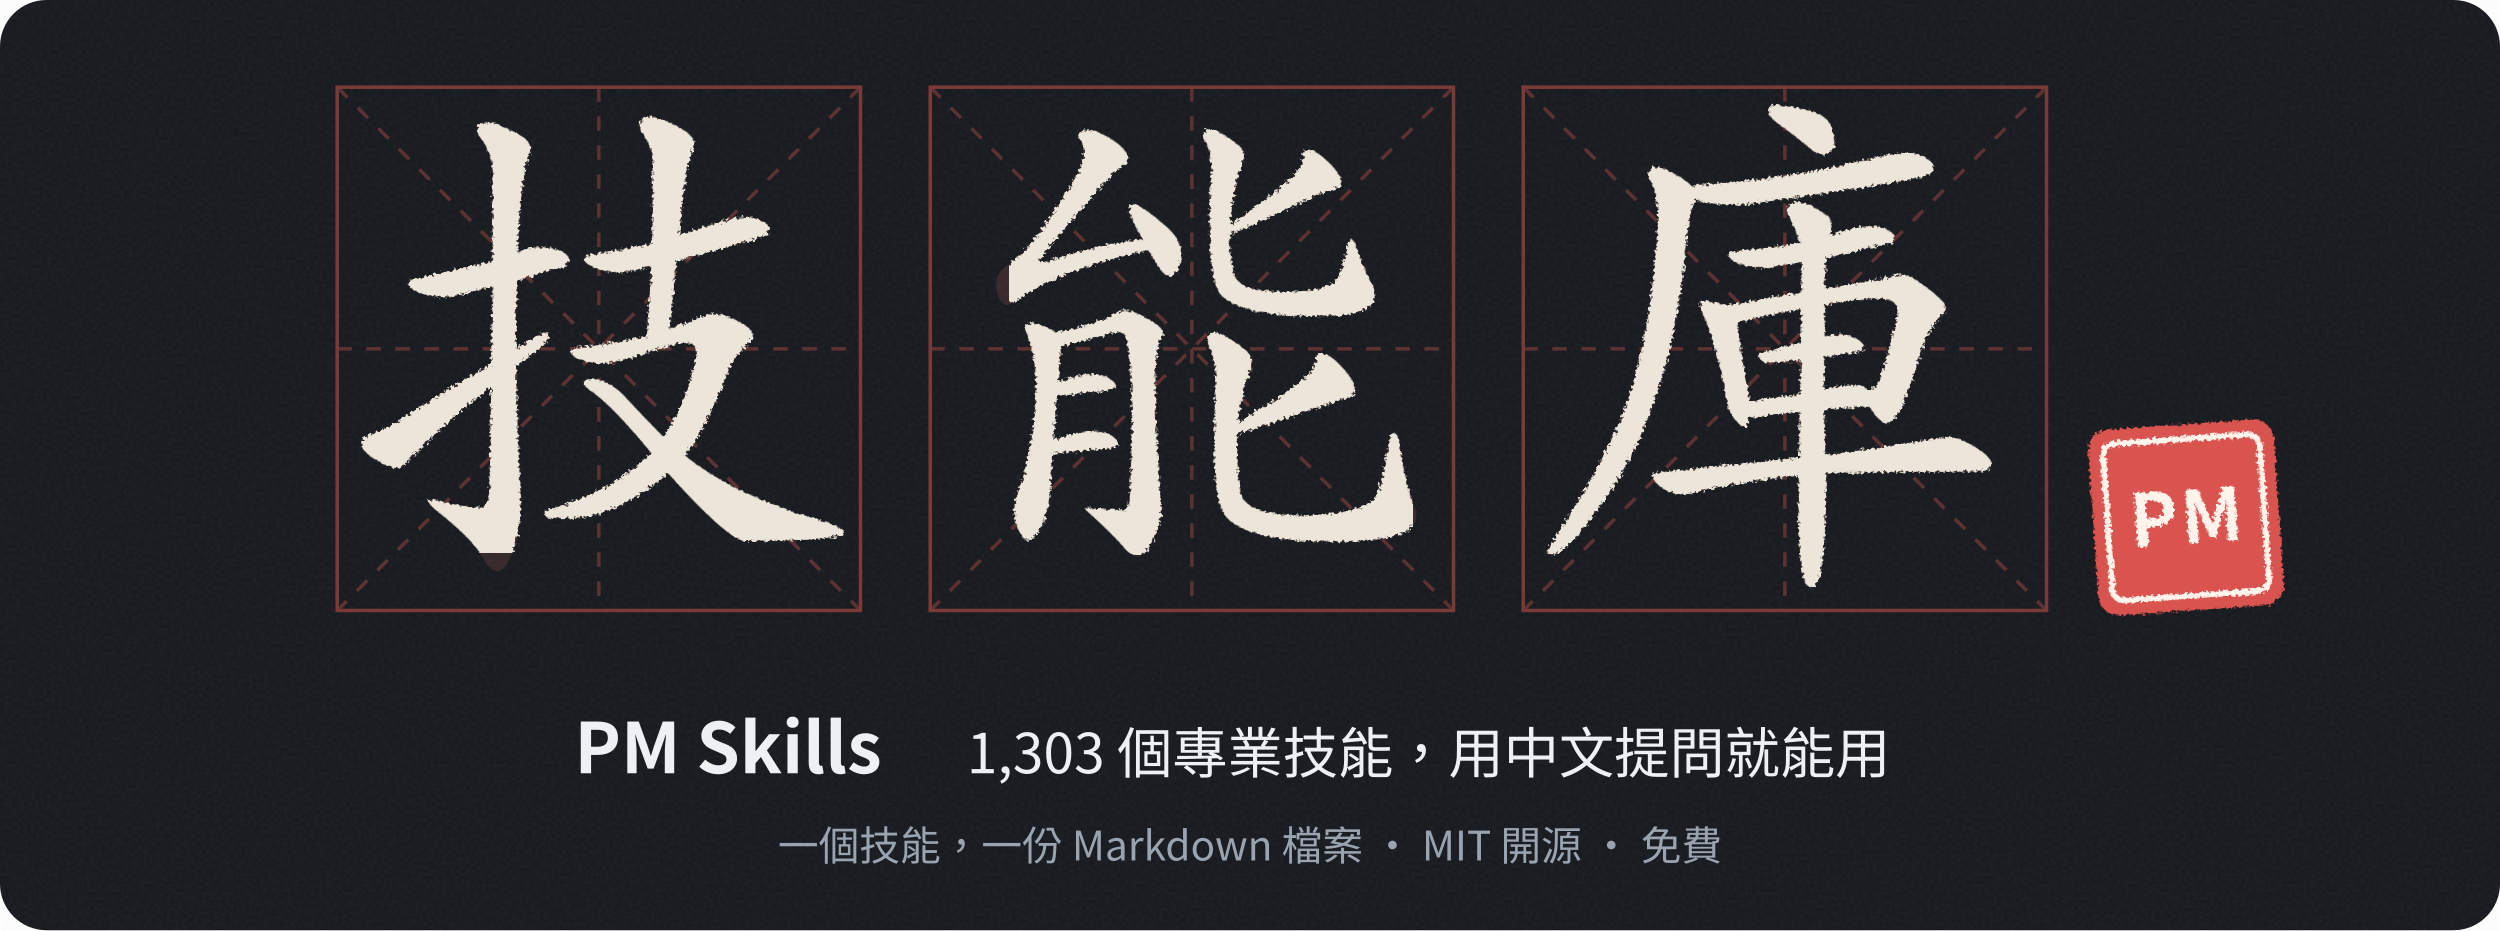
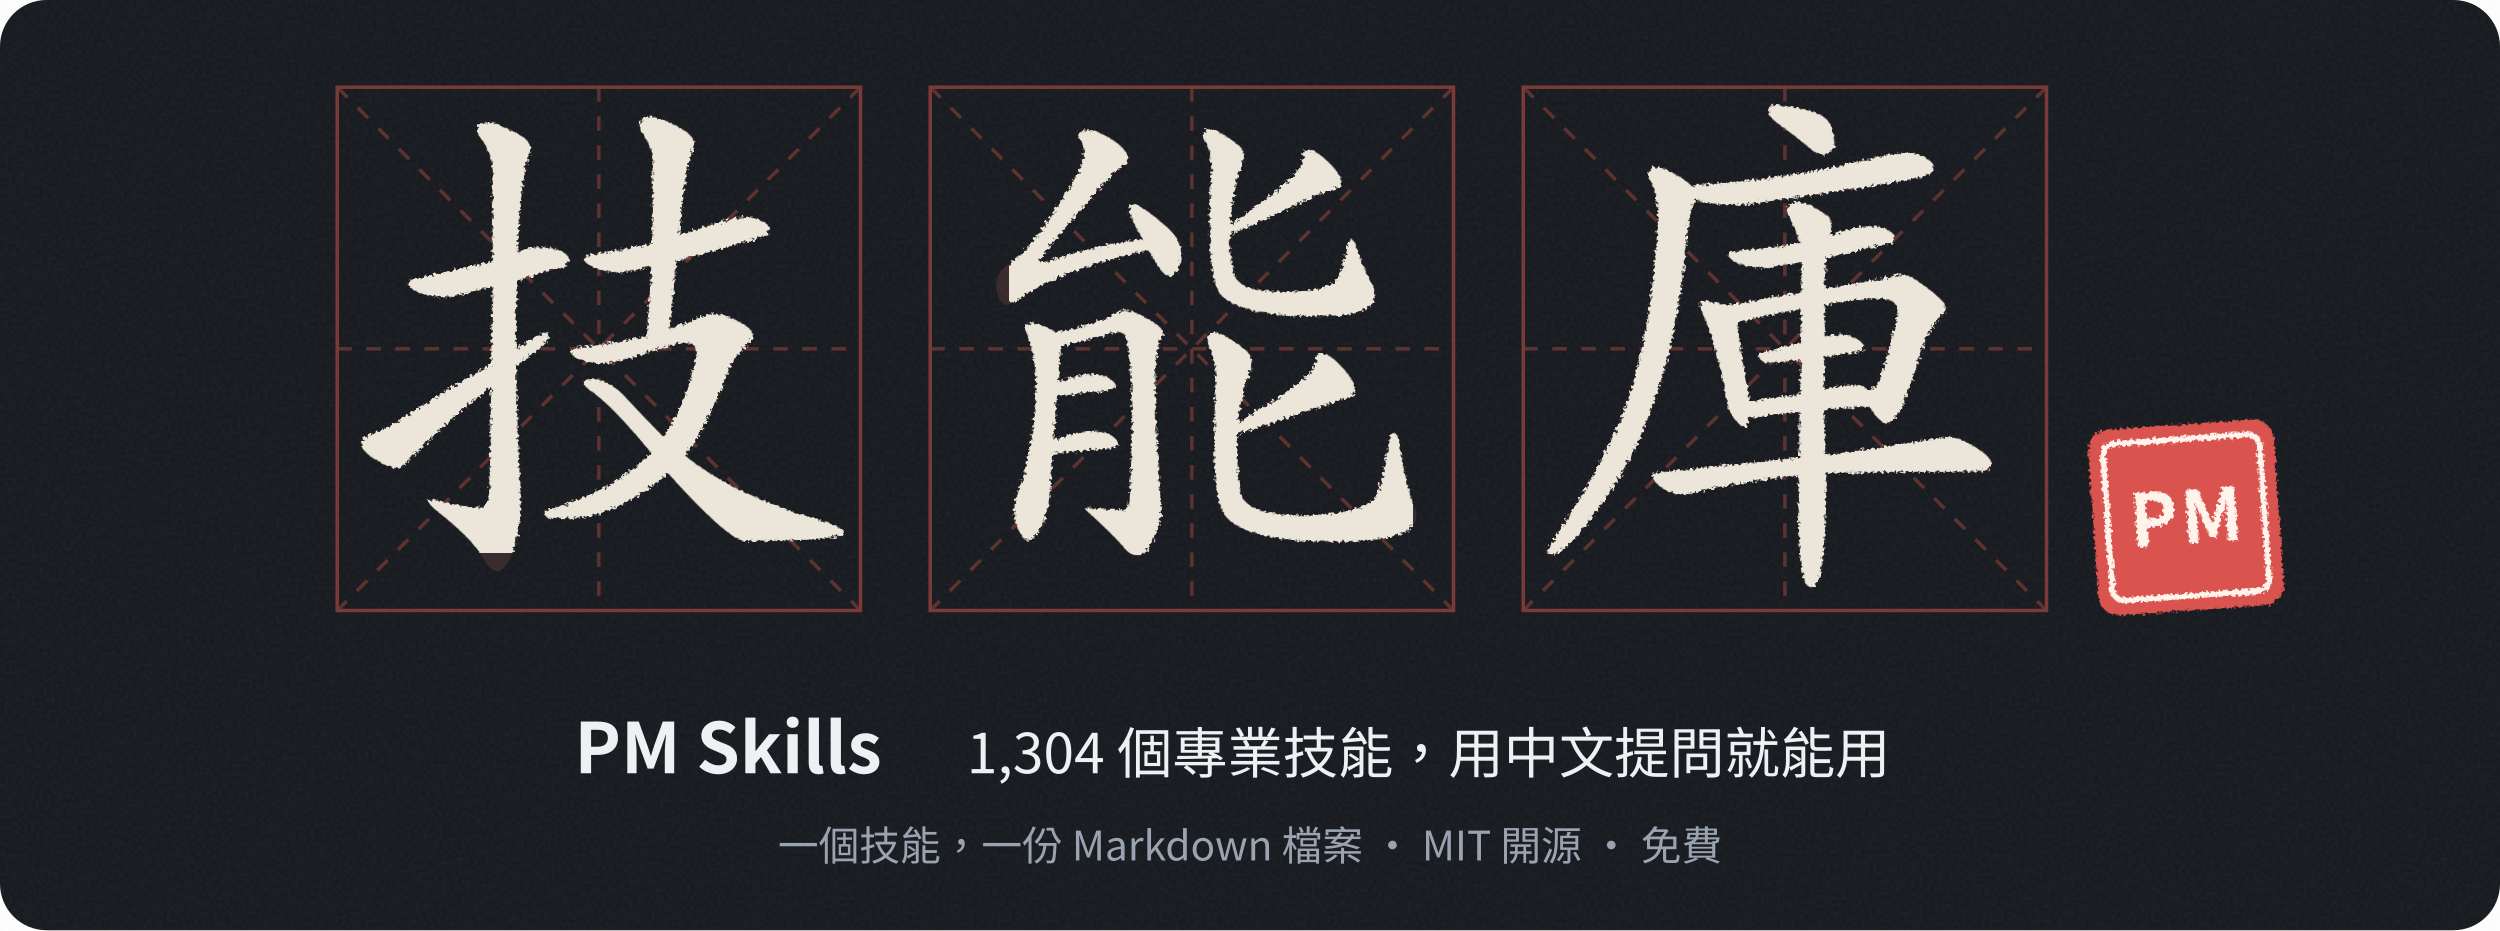
- <svg xmlns="http://www.w3.org/2000/svg" width="860" height="320" viewBox="0 0 860 320" role="img" aria-label="書法動畫：「技能庫」三個字一筆一畫寫出來，最後蓋上 PM 印章。PM Skills，1,303 個專業技能，用中文提問就能用">
+ <svg xmlns="http://www.w3.org/2000/svg" width="860" height="320" viewBox="0 0 860 320" role="img" aria-label="書法動畫：「技能庫」三個字一筆一畫寫出來，最後蓋上 PM 印章。PM Skills，1,304 個專業技能，用中文提問就能用">
  <style>
text{font-family:"PingFang TC","Noto Sans CJK TC","Microsoft JhengHei",sans-serif}
@keyframes k0{0%,2.86%{stroke-dashoffset:302;opacity:0}2.93%{opacity:1}4.00%,91.43%{stroke-dashoffset:0;opacity:1}96.43%,100%{stroke-dashoffset:0;opacity:0}}.k0{animation:k0 14s infinite;stroke-dasharray:298 898;stroke-dashoffset:0}
@keyframes k1{0%,4.43%{stroke-dashoffset:946;opacity:0}4.50%{opacity:1}7.23%,91.43%{stroke-dashoffset:0;opacity:1}96.43%,100%{stroke-dashoffset:0;opacity:0}}.k1{animation:k1 14s infinite;stroke-dasharray:942 1542;stroke-dashoffset:0}
@keyframes k2{0%,7.66%{stroke-dashoffset:420;opacity:0}7.73%{opacity:1}8.90%,91.43%{stroke-dashoffset:0;opacity:1}96.43%,100%{stroke-dashoffset:0;opacity:0}}.k2{animation:k2 14s infinite;stroke-dasharray:416 1016;stroke-dashoffset:0}
@keyframes k3{0%,9.33%{stroke-dashoffset:349;opacity:0}9.40%{opacity:1}10.47%,91.43%{stroke-dashoffset:0;opacity:1}96.43%,100%{stroke-dashoffset:0;opacity:0}}.k3{animation:k3 14s infinite;stroke-dasharray:345 945;stroke-dashoffset:0}
@keyframes k4{0%,10.90%{stroke-dashoffset:436;opacity:0}10.97%{opacity:1}12.18%,91.43%{stroke-dashoffset:0;opacity:1}96.43%,100%{stroke-dashoffset:0;opacity:0}}.k4{animation:k4 14s infinite;stroke-dasharray:432 1032;stroke-dashoffset:0}
@keyframes k5{0%,12.61%{stroke-dashoffset:806;opacity:0}12.68%{opacity:1}15.00%,91.43%{stroke-dashoffset:0;opacity:1}96.43%,100%{stroke-dashoffset:0;opacity:0}}.k5{animation:k5 14s infinite;stroke-dasharray:802 1402;stroke-dashoffset:0}
@keyframes k6{0%,15.43%{stroke-dashoffset:606;opacity:0}15.50%{opacity:1}17.22%,91.43%{stroke-dashoffset:0;opacity:1}96.43%,100%{stroke-dashoffset:0;opacity:0}}.k6{animation:k6 14s infinite;stroke-dasharray:602 1202;stroke-dashoffset:0}
@keyframes k7{0%,19.43%{stroke-dashoffset:570;opacity:0}19.51%{opacity:1}21.12%,91.43%{stroke-dashoffset:0;opacity:1}96.43%,100%{stroke-dashoffset:0;opacity:0}}.k7{animation:k7 14s infinite;stroke-dasharray:566 1166;stroke-dashoffset:0}
@keyframes k8{0%,21.55%{stroke-dashoffset:143;opacity:0}21.62%{opacity:1}22.69%,91.43%{stroke-dashoffset:0;opacity:1}96.43%,100%{stroke-dashoffset:0;opacity:0}}.k8{animation:k8 14s infinite;stroke-dasharray:139 739;stroke-dashoffset:0}
@keyframes k9{0%,23.12%{stroke-dashoffset:422;opacity:0}23.19%{opacity:1}24.36%,91.43%{stroke-dashoffset:0;opacity:1}96.43%,100%{stroke-dashoffset:0;opacity:0}}.k9{animation:k9 14s infinite;stroke-dasharray:418 1018;stroke-dashoffset:0}
@keyframes k10{0%,24.79%{stroke-dashoffset:658;opacity:0}24.86%{opacity:1}26.74%,91.43%{stroke-dashoffset:0;opacity:1}96.43%,100%{stroke-dashoffset:0;opacity:0}}.k10{animation:k10 14s infinite;stroke-dasharray:654 1254;stroke-dashoffset:0}
@keyframes k11{0%,27.17%{stroke-dashoffset:109;opacity:0}27.24%{opacity:1}28.31%,91.43%{stroke-dashoffset:0;opacity:1}96.43%,100%{stroke-dashoffset:0;opacity:0}}.k11{animation:k11 14s infinite;stroke-dasharray:105 705;stroke-dashoffset:0}
@keyframes k12{0%,28.74%{stroke-dashoffset:122;opacity:0}28.81%{opacity:1}29.88%,91.43%{stroke-dashoffset:0;opacity:1}96.43%,100%{stroke-dashoffset:0;opacity:0}}.k12{animation:k12 14s infinite;stroke-dasharray:118 718;stroke-dashoffset:0}
@keyframes k13{0%,30.31%{stroke-dashoffset:250;opacity:0}30.38%{opacity:1}31.45%,91.43%{stroke-dashoffset:0;opacity:1}96.43%,100%{stroke-dashoffset:0;opacity:0}}.k13{animation:k13 14s infinite;stroke-dasharray:246 846;stroke-dashoffset:0}
@keyframes k14{0%,31.88%{stroke-dashoffset:667;opacity:0}31.95%{opacity:1}33.85%,91.43%{stroke-dashoffset:0;opacity:1}96.43%,100%{stroke-dashoffset:0;opacity:0}}.k14{animation:k14 14s infinite;stroke-dasharray:663 1263;stroke-dashoffset:0}
@keyframes k15{0%,34.28%{stroke-dashoffset:252;opacity:0}34.35%{opacity:1}35.43%,91.43%{stroke-dashoffset:0;opacity:1}96.43%,100%{stroke-dashoffset:0;opacity:0}}.k15{animation:k15 14s infinite;stroke-dasharray:248 848;stroke-dashoffset:0}
@keyframes k16{0%,35.85%{stroke-dashoffset:817;opacity:0}35.93%{opacity:1}38.27%,91.43%{stroke-dashoffset:0;opacity:1}96.43%,100%{stroke-dashoffset:0;opacity:0}}.k16{animation:k16 14s infinite;stroke-dasharray:813 1413;stroke-dashoffset:0}
@keyframes k17{0%,40.49%{stroke-dashoffset:128;opacity:0}40.56%{opacity:1}41.63%,91.43%{stroke-dashoffset:0;opacity:1}96.43%,100%{stroke-dashoffset:0;opacity:0}}.k17{animation:k17 14s infinite;stroke-dasharray:124 724;stroke-dashoffset:0}
@keyframes k18{0%,42.06%{stroke-dashoffset:464;opacity:0}42.13%{opacity:1}43.43%,91.43%{stroke-dashoffset:0;opacity:1}96.43%,100%{stroke-dashoffset:0;opacity:0}}.k18{animation:k18 14s infinite;stroke-dasharray:460 1060;stroke-dashoffset:0}
@keyframes k19{0%,43.86%{stroke-dashoffset:810;opacity:0}43.93%{opacity:1}46.26%,91.43%{stroke-dashoffset:0;opacity:1}96.43%,100%{stroke-dashoffset:0;opacity:0}}.k19{animation:k19 14s infinite;stroke-dasharray:806 1406;stroke-dashoffset:0}
@keyframes k20{0%,46.68%{stroke-dashoffset:315;opacity:0}46.76%{opacity:1}47.83%,91.43%{stroke-dashoffset:0;opacity:1}96.43%,100%{stroke-dashoffset:0;opacity:0}}.k20{animation:k20 14s infinite;stroke-dasharray:311 911;stroke-dashoffset:0}
@keyframes k21{0%,48.26%{stroke-dashoffset:245;opacity:0}48.33%{opacity:1}49.40%,91.43%{stroke-dashoffset:0;opacity:1}96.43%,100%{stroke-dashoffset:0;opacity:0}}.k21{animation:k21 14s infinite;stroke-dasharray:241 841;stroke-dashoffset:0}
@keyframes k22{0%,49.83%{stroke-dashoffset:621;opacity:0}49.90%{opacity:1}51.66%,91.43%{stroke-dashoffset:0;opacity:1}96.43%,100%{stroke-dashoffset:0;opacity:0}}.k22{animation:k22 14s infinite;stroke-dasharray:617 1217;stroke-dashoffset:0}
@keyframes k23{0%,52.09%{stroke-dashoffset:194;opacity:0}52.16%{opacity:1}53.24%,91.43%{stroke-dashoffset:0;opacity:1}96.43%,100%{stroke-dashoffset:0;opacity:0}}.k23{animation:k23 14s infinite;stroke-dasharray:190 790;stroke-dashoffset:0}
@keyframes k24{0%,53.66%{stroke-dashoffset:234;opacity:0}53.74%{opacity:1}54.81%,91.43%{stroke-dashoffset:0;opacity:1}96.43%,100%{stroke-dashoffset:0;opacity:0}}.k24{animation:k24 14s infinite;stroke-dasharray:230 830;stroke-dashoffset:0}
@keyframes k25{0%,55.24%{stroke-dashoffset:651;opacity:0}55.31%{opacity:1}57.16%,91.43%{stroke-dashoffset:0;opacity:1}96.43%,100%{stroke-dashoffset:0;opacity:0}}.k25{animation:k25 14s infinite;stroke-dasharray:647 1247;stroke-dashoffset:0}
@keyframes k26{0%,57.59%{stroke-dashoffset:751;opacity:0}57.66%{opacity:1}59.81%,91.43%{stroke-dashoffset:0;opacity:1}96.43%,100%{stroke-dashoffset:0;opacity:0}}.k26{animation:k26 14s infinite;stroke-dasharray:747 1347;stroke-dashoffset:0}
@keyframes seal{0%,63.10%{opacity:0;transform:scale(1.35)}65.60%{opacity:1;transform:scale(.96)}67.03%,91.43%{opacity:1;transform:scale(1)}96.43%,100%{opacity:0;transform:scale(1)}}.seal{animation:seal 14s infinite;transform-box:fill-box;transform-origin:center}
@media (prefers-reduced-motion: reduce){[class]{animation:none!important}}
</style>
  <defs>
    <filter id="brush" x="-5%" y="-5%" width="110%" height="110%">
      <feTurbulence type="fractalNoise" baseFrequency=".9" numOctaves="2" seed="7" result="n" />
      <feDisplacementMap in="SourceGraphic" in2="n" scale="2.2" />
    </filter>
    <filter id="grain">
      <feTurbulence type="fractalNoise" baseFrequency=".75" numOctaves="2" seed="3" />
      <feColorMatrix values="0 0 0 0 .5  0 0 0 0 .45  0 0 0 0 .4  0 0 0 .07 0" />
    </filter>
    <clipPath id="c0">
      <path d="M 352 522 Q 445 549 448 551 Q 457 560 452 568 Q 445 580 414 586 Q 383 590 353 577 L 304 559 Q 163 528 160 526 Q 123 519 150 503 Q 195 479 254 497 Q 276 504 304 510 L 352 522 Z" />
    </clipPath>
    <clipPath id="c1">
      <path d="M 301 315 Q 300 224 298 112 Q 298 87 284 78 Q 280 74 209 87 Q 176 99 179 89 Q 180 82 200 67 Q 263 16 279 -12 Q 298 -46 313 -47 Q 328 -48 342 -13 Q 361 33 359 106 Q 352 230 350 354 L 350 387 Q 349 454 352 522 L 353 577 Q 359 718 374 765 Q 392 795 336 817 Q 302 836 283 829 Q 265 822 281 800 Q 303 772 304 738 Q 305 719 304 559 L 304 510 Q 303 444 301 358 L 301 315 Z" />
    </clipPath>
    <clipPath id="c2">
      <path d="M 301 358 Q 205 303 123 249 Q 87 227 63 220 Q 50 213 47 204 Q 46 194 62 180 Q 83 164 108 156 Q 124 152 135 165 Q 193 228 301 315 L 350 354 Q 365 367 381 378 Q 403 391 412 407 Q 419 422 408 420 Q 395 420 350 387 L 301 358 Z" />
    </clipPath>
    <clipPath id="c3">
      <path d="M 664 560 Q 833 605 840 611 Q 849 620 844 628 Q 837 640 806 646 Q 779 649 669 610 L 616 595 Q 564 583 504 574 Q 467 567 495 551 Q 540 527 604 547 Q 608 548 615 549 L 664 560 Z" />
    </clipPath>
    <clipPath id="c4">
      <path d="M 650 427 Q 657 496 664 560 L 669 610 Q 679 733 698 787 Q 702 797 682 814 Q 646 836 621 841 Q 605 845 596 836 Q 587 829 596 813 Q 618 779 617 755 Q 618 679 616 595 L 615 549 Q 611 485 606 413 C 604 383 647 397 650 427 Z" />
    </clipPath>
    <clipPath id="c5">
      <path d="M 679 180 Q 716 219 765 344 Q 778 375 801 395 Q 822 413 807 427 Q 794 440 759 453 Q 734 462 703 446 Q 678 437 650 427 L 606 413 Q 555 401 479 392 Q 464 391 459 383 Q 455 376 475 367 Q 515 352 568 369 Q 665 400 684 400 Q 709 397 702 371 Q 680 272 638 216 L 614 185 Q 548 113 413 73 Q 397 69 410 59 Q 417 55 462 57 Q 555 64 647 145 L 679 180 Z" />
    </clipPath>
    <clipPath id="c6">
      <path d="M 647 145 Q 761 18 796 12 Q 911 12 957 18 Q 994 22 991 32 Q 988 41 896 67 Q 754 118 682 178 Q 679 179 679 180 L 638 216 Q 604 250 568 289 Q 534 328 501 328 Q 485 329 481 324 Q 480 318 493 308 Q 536 280 614 185 L 647 145 Z" />
    </clipPath>
    <clipPath id="c7">
      <path d="M 415 603 Q 327 591 225 558 Q 209 554 217 566 Q 233 590 282 646 Q 357 733 372 743 Q 381 750 386 757 Q 390 770 371 786 Q 337 813 311 816 Q 298 817 291 811 Q 287 804 295 795 Q 310 774 286 727 Q 208 594 157 555 Q 120 534 132 494 Q 139 473 151 474 Q 157 475 171 484 Q 249 539 400 575 Q 412 578 421 579 Q 422 580 428 580 C 458 585 445 607 415 603 Z" />
    </clipPath>
    <clipPath id="c8">
      <path d="M 428 580 Q 452 535 464 531 Q 473 528 481 537 Q 490 547 491 575 Q 492 596 469 621 Q 412 672 396 671 Q 392 670 389 658 Q 388 652 415 603 L 428 580 Z" />
    </clipPath>
    <clipPath id="c9">
      <path d="M 241 210 Q 244 259 248 296 L 250 322 Q 253 370 256 387 Q 256 391 256 393 C 258 412 258 412 245 420 Q 244 423 240 424 Q 212 439 195 438 Q 182 434 187 423 Q 230 324 181 134 Q 148 64 180 22 Q 186 9 196 14 Q 238 41 238 175 Q 238 179 239 183 L 241 210 Z" />
    </clipPath>
    <clipPath id="c10">
      <path d="M 256 393 Q 262 394 269 397 Q 314 407 359 419 Q 377 423 381 415 Q 402 352 391 105 Q 388 83 382 72 Q 381 72 322 75 Q 303 81 305 72 Q 350 32 376 3 Q 388 -13 402 -18 Q 409 -22 418 -13 Q 454 33 452 81 Q 430 366 450 404 Q 460 420 450 430 Q 431 446 398 460 Q 382 467 368 460 Q 320 433 245 420 C 216 414 227 385 256 393 Z" />
    </clipPath>
    <clipPath id="c11">
      <path d="M 248 296 Q 249 296 254 296 Q 308 303 348 306 Q 369 310 361 321 Q 351 334 329 338 Q 298 342 250 322 C 222 311 218 296 248 296 Z" />
    </clipPath>
    <clipPath id="c12">
      <path d="M 239 183 Q 240 183 245 183 Q 306 190 351 193 Q 373 197 365 209 Q 355 222 331 227 Q 307 231 241 210 C 212 201 209 183 239 183 Z" />
    </clipPath>
    <clipPath id="c13">
      <path d="M 586 611 Q 622 626 744 683 Q 765 693 788 699 Q 810 705 803 723 Q 794 741 773 759 Q 754 777 741 776 Q 728 777 730 764 Q 730 733 658 682 Q 624 657 587 630 C 563 612 558 599 586 611 Z" />
    </clipPath>
    <clipPath id="c14">
      <path d="M 867 511 Q 851 536 835 584 Q 832 597 825 602 Q 818 606 816 587 Q 803 532 794 521 Q 776 500 685 499 Q 637 502 617 510 Q 599 520 596 532 Q 587 556 586 611 L 587 630 Q 593 708 609 744 Q 621 771 603 787 Q 558 821 544 818 Q 531 814 537 797 Q 555 763 549 713 Q 540 530 568 495 Q 583 474 642 461 Q 687 452 759 452 Q 825 452 851 465 Q 879 481 867 511 Z" />
    </clipPath>
    <clipPath id="c15">
      <path d="M 600 221 Q 705 255 812 291 Q 836 295 830 315 Q 823 336 801 357 Q 782 378 768 378 Q 755 381 755 366 Q 752 336 672 286 Q 638 267 603 243 C 578 226 571 212 600 221 Z" />
    </clipPath>
    <clipPath id="c16">
      <path d="M 948 77 Q 930 123 919 201 Q 918 217 910 222 Q 901 226 898 207 Q 882 110 868 94 Q 837 64 726 62 Q 663 63 637 75 Q 613 87 608 103 Q 601 125 600 221 L 603 243 Q 609 307 624 338 Q 637 368 618 385 Q 569 424 552 420 Q 537 414 544 397 Q 563 360 558 304 Q 549 99 575 65 Q 596 32 673 19 Q 728 9 818 11 Q 897 14 930 30 Q 960 46 948 77 Z" />
    </clipPath>
    <clipPath id="c17">
      <path d="M 515 817 Q 539 799 564 778 Q 579 766 594 769 Q 604 770 609 784 Q 612 800 600 828 Q 588 855 506 864 Q 490 867 484 863 Q 480 859 482 846 Q 486 836 515 817 Z" />
    </clipPath>
    <clipPath id="c18">
      <path d="M 337 680 Q 386 665 446 672 Q 776 717 797 731 Q 807 738 802 748 Q 796 761 767 770 Q 736 777 630 748 Q 467 715 340 709 Q 334 709 330 706 C 301 699 308 688 337 680 Z" />
    </clipPath>
    <clipPath id="c19">
      <path d="M 330 706 Q 314 722 286 735 Q 267 747 253 742 Q 240 735 247 720 Q 269 689 262 606 Q 261 597 260 586 Q 245 393 194 258 Q 152 155 56 8 Q 50 1 48 -5 Q 45 -17 56 -15 Q 95 -9 191 141 Q 203 163 215 186 Q 293 345 315 557 Q 324 657 337 680 C 342 696 342 696 330 706 Z" />
    </clipPath>
    <clipPath id="c20">
      <path d="M 593 566 Q 720 596 722 596 Q 729 603 726 610 Q 720 620 696 627 Q 669 633 600 610 L 542 595 Q 484 585 420 580 Q 389 576 411 560 Q 450 539 497 550 Q 519 554 545 558 L 593 566 Z" />
    </clipPath>
    <clipPath id="c21">
      <path d="M 396 473 Q 386 477 364 481 Q 352 484 349 479 Q 342 473 351 457 Q 379 396 396 297 Q 399 267 416 248 Q 434 226 439 241 Q 440 248 442 255 L 442 285 Q 441 295 440 306 Q 422 406 419 439 Q 418 440 420 440 C 421 465 421 465 396 473 Z" />
    </clipPath>
    <clipPath id="c22">
      <path d="M 677 275 Q 690 253 704 245 Q 714 236 732 257 Q 747 279 783 396 Q 793 427 819 452 Q 832 465 822 479 Q 806 498 764 526 Q 743 536 728 532 Q 694 522 645 515 Q 620 511 590 506 L 544 498 Q 525 497 506 492 Q 445 480 396 473 C 366 469 391 433 420 440 Q 469 453 544 466 L 590 474 Q 702 495 724 480 Q 737 470 732 452 Q 705 340 695 322 Q 689 310 673 307 C 659 300 660 300 677 275 Z" />
    </clipPath>
    <clipPath id="c23">
      <path d="M 589 372 Q 622 378 651 381 Q 673 385 665 397 Q 655 410 631 415 Q 615 418 590 412 L 544 400 Q 502 390 467 380 Q 451 377 470 362 Q 476 359 543 366 L 589 372 Z" />
    </clipPath>
    <clipPath id="c24">
      <path d="M 589 269 Q 628 273 677 275 C 706 276 695 286 673 307 Q 672 310 668 312 Q 647 324 589 308 L 542 299 Q 487 292 442 285 C 412 280 412 260 442 255 Q 452 252 464 255 Q 494 261 541 265 L 589 269 Z" />
    </clipPath>
    <clipPath id="c25">
      <path d="M 593 144 Q 636 147 889 148 Q 908 148 914 156 Q 920 168 904 182 Q 853 222 814 214 Q 730 199 591 180 L 540 175 Q 413 162 265 146 Q 244 145 259 127 Q 272 112 291 107 Q 312 101 328 105 Q 424 129 533 139 Q 534 140 539 139 L 593 144 Z" />
    </clipPath>
    <clipPath id="c26">
      <path d="M 539 139 Q 536 -47 554 -73 Q 560 -80 567 -78 Q 583 -68 587 -13 Q 594 66 593 144 L 591 180 Q 590 213 589 269 L 589 308 Q 589 338 589 372 L 590 412 Q 590 442 590 474 L 590 506 Q 590 536 593 566 L 600 610 Q 601 617 603 625 Q 606 643 592 651 Q 561 672 547 674 Q 535 678 520 670 Q 511 663 519 652 Q 540 601 542 595 L 545 558 Q 545 530 544 498 L 544 466 Q 544 435 544 400 L 543 366 Q 542 335 542 299 L 541 265 Q 540 223 540 175 L 539 139 Z" />
    </clipPath>
  </defs>
  <rect width="860" height="320" rx="16" fill="#15181d" />
  <rect width="860" height="320" rx="16" filter="url(#grain)" />
  <g stroke="#7a3b36" fill="none" stroke-width="1.2">
    <rect x="116" y="30" width="180" height="180" />
    <path d="M116 120h180M206 30v180M116 30l180 180M296 30l-180 180" stroke-dasharray="5 5" opacity=".7" />
  </g>
  <g transform="matrix(0.17578 0 0 -0.17578 116 188.20)" fill="#e07a6c" opacity=".16">
    <path d="M 352 522 Q 445 549 448 551 Q 457 560 452 568 Q 445 580 414 586 Q 383 590 353 577 L 304 559 Q 163 528 160 526 Q 123 519 150 503 Q 195 479 254 497 Q 276 504 304 510 L 352 522 Z" />
    <path d="M 301 315 Q 300 224 298 112 Q 298 87 284 78 Q 280 74 209 87 Q 176 99 179 89 Q 180 82 200 67 Q 263 16 279 -12 Q 298 -46 313 -47 Q 328 -48 342 -13 Q 361 33 359 106 Q 352 230 350 354 L 350 387 Q 349 454 352 522 L 353 577 Q 359 718 374 765 Q 392 795 336 817 Q 302 836 283 829 Q 265 822 281 800 Q 303 772 304 738 Q 305 719 304 559 L 304 510 Q 303 444 301 358 L 301 315 Z" />
    <path d="M 301 358 Q 205 303 123 249 Q 87 227 63 220 Q 50 213 47 204 Q 46 194 62 180 Q 83 164 108 156 Q 124 152 135 165 Q 193 228 301 315 L 350 354 Q 365 367 381 378 Q 403 391 412 407 Q 419 422 408 420 Q 395 420 350 387 L 301 358 Z" />
    <path d="M 664 560 Q 833 605 840 611 Q 849 620 844 628 Q 837 640 806 646 Q 779 649 669 610 L 616 595 Q 564 583 504 574 Q 467 567 495 551 Q 540 527 604 547 Q 608 548 615 549 L 664 560 Z" />
    <path d="M 650 427 Q 657 496 664 560 L 669 610 Q 679 733 698 787 Q 702 797 682 814 Q 646 836 621 841 Q 605 845 596 836 Q 587 829 596 813 Q 618 779 617 755 Q 618 679 616 595 L 615 549 Q 611 485 606 413 C 604 383 647 397 650 427 Z" />
    <path d="M 679 180 Q 716 219 765 344 Q 778 375 801 395 Q 822 413 807 427 Q 794 440 759 453 Q 734 462 703 446 Q 678 437 650 427 L 606 413 Q 555 401 479 392 Q 464 391 459 383 Q 455 376 475 367 Q 515 352 568 369 Q 665 400 684 400 Q 709 397 702 371 Q 680 272 638 216 L 614 185 Q 548 113 413 73 Q 397 69 410 59 Q 417 55 462 57 Q 555 64 647 145 L 679 180 Z" />
    <path d="M 647 145 Q 761 18 796 12 Q 911 12 957 18 Q 994 22 991 32 Q 988 41 896 67 Q 754 118 682 178 Q 679 179 679 180 L 638 216 Q 604 250 568 289 Q 534 328 501 328 Q 485 329 481 324 Q 480 318 493 308 Q 536 280 614 185 L 647 145 Z" />
  </g>
  <g filter="url(#brush)">
    <g transform="matrix(0.17578 0 0 -0.17578 116 188.20)" fill="none" stroke="#ece6da" stroke-width="140" stroke-linecap="round" stroke-linejoin="round">
      <path class="k0" clip-path="url(#c0)" d="M152 516L188 511L240 518L393 561L443 560" />
      <path class="k1" clip-path="url(#c1)" d="M289 814L306 806L337 771L325 415L328 97L322 66L305 34L237 61L198 80L196 87L185 87" />
      <path class="k2" clip-path="url(#c2)" d="M60 202L111 197L227 287L406 412" />
      <path class="k3" clip-path="url(#c3)" d="M496 564L533 558L573 563L797 622L833 622" />
      <path class="k4" clip-path="url(#c4)" d="M608 825L654 783L630 443L612 421" />
      <path class="k5" clip-path="url(#c5)" d="M467 381L511 377L555 383L691 420L724 418L747 406L718 308L691 247L634 168L598 136L532 96L452 69L415 65" />
      <path class="k6" clip-path="url(#c6)" d="M486 322L516 310L550 285L673 151L778 70L826 51L986 30" />
    </g>
  </g>
  <g stroke="#7a3b36" fill="none" stroke-width="1.2">
    <rect x="320" y="30" width="180" height="180" />
    <path d="M320 120h180M410 30v180M320 30l180 180M500 30l-180 180" stroke-dasharray="5 5" opacity=".7" />
  </g>
  <g transform="matrix(0.17578 0 0 -0.17578 320 188.20)" fill="#e07a6c" opacity=".16">
    <path d="M 415 603 Q 327 591 225 558 Q 209 554 217 566 Q 233 590 282 646 Q 357 733 372 743 Q 381 750 386 757 Q 390 770 371 786 Q 337 813 311 816 Q 298 817 291 811 Q 287 804 295 795 Q 310 774 286 727 Q 208 594 157 555 Q 120 534 132 494 Q 139 473 151 474 Q 157 475 171 484 Q 249 539 400 575 Q 412 578 421 579 Q 422 580 428 580 C 458 585 445 607 415 603 Z" />
    <path d="M 428 580 Q 452 535 464 531 Q 473 528 481 537 Q 490 547 491 575 Q 492 596 469 621 Q 412 672 396 671 Q 392 670 389 658 Q 388 652 415 603 L 428 580 Z" />
    <path d="M 241 210 Q 244 259 248 296 L 250 322 Q 253 370 256 387 Q 256 391 256 393 C 258 412 258 412 245 420 Q 244 423 240 424 Q 212 439 195 438 Q 182 434 187 423 Q 230 324 181 134 Q 148 64 180 22 Q 186 9 196 14 Q 238 41 238 175 Q 238 179 239 183 L 241 210 Z" />
    <path d="M 256 393 Q 262 394 269 397 Q 314 407 359 419 Q 377 423 381 415 Q 402 352 391 105 Q 388 83 382 72 Q 381 72 322 75 Q 303 81 305 72 Q 350 32 376 3 Q 388 -13 402 -18 Q 409 -22 418 -13 Q 454 33 452 81 Q 430 366 450 404 Q 460 420 450 430 Q 431 446 398 460 Q 382 467 368 460 Q 320 433 245 420 C 216 414 227 385 256 393 Z" />
    <path d="M 248 296 Q 249 296 254 296 Q 308 303 348 306 Q 369 310 361 321 Q 351 334 329 338 Q 298 342 250 322 C 222 311 218 296 248 296 Z" />
    <path d="M 239 183 Q 240 183 245 183 Q 306 190 351 193 Q 373 197 365 209 Q 355 222 331 227 Q 307 231 241 210 C 212 201 209 183 239 183 Z" />
    <path d="M 586 611 Q 622 626 744 683 Q 765 693 788 699 Q 810 705 803 723 Q 794 741 773 759 Q 754 777 741 776 Q 728 777 730 764 Q 730 733 658 682 Q 624 657 587 630 C 563 612 558 599 586 611 Z" />
    <path d="M 867 511 Q 851 536 835 584 Q 832 597 825 602 Q 818 606 816 587 Q 803 532 794 521 Q 776 500 685 499 Q 637 502 617 510 Q 599 520 596 532 Q 587 556 586 611 L 587 630 Q 593 708 609 744 Q 621 771 603 787 Q 558 821 544 818 Q 531 814 537 797 Q 555 763 549 713 Q 540 530 568 495 Q 583 474 642 461 Q 687 452 759 452 Q 825 452 851 465 Q 879 481 867 511 Z" />
    <path d="M 600 221 Q 705 255 812 291 Q 836 295 830 315 Q 823 336 801 357 Q 782 378 768 378 Q 755 381 755 366 Q 752 336 672 286 Q 638 267 603 243 C 578 226 571 212 600 221 Z" />
    <path d="M 948 77 Q 930 123 919 201 Q 918 217 910 222 Q 901 226 898 207 Q 882 110 868 94 Q 837 64 726 62 Q 663 63 637 75 Q 613 87 608 103 Q 601 125 600 221 L 603 243 Q 609 307 624 338 Q 637 368 618 385 Q 569 424 552 420 Q 537 414 544 397 Q 563 360 558 304 Q 549 99 575 65 Q 596 32 673 19 Q 728 9 818 11 Q 897 14 930 30 Q 960 46 948 77 Z" />
  </g>
  <g filter="url(#brush)">
    <g transform="matrix(0.17578 0 0 -0.17578 320 188.20)" fill="none" stroke="#ece6da" stroke-width="140" stroke-linecap="round" stroke-linejoin="round">
      <path class="k7" clip-path="url(#c7)" d="M299 806L320 792L337 762L276 668L205 579L193 539L225 537L312 568L396 588L424 585" />
      <path class="k8" clip-path="url(#c8)" d="M398 662L452 597L468 545" />
      <path class="k9" clip-path="url(#c9)" d="M196 428L223 402L229 332L215 164L191 24" />
      <path class="k10" clip-path="url(#c10)" d="M254 416L264 410L380 441L396 435L417 412L421 92L414 55L401 36L314 70" />
      <path class="k11" clip-path="url(#c11)" d="M251 302L264 312L303 320L352 316" />
      <path class="k12" clip-path="url(#c12)" d="M242 190L256 201L292 207L330 209L355 203" />
      <path class="k13" clip-path="url(#c13)" d="M738 767L752 746L754 725L685 676L598 628L588 616" />
      <path class="k14" clip-path="url(#c14)" d="M547 806L581 761L570 699L565 611L573 537L591 502L621 486L689 476L750 477L803 486L828 499L824 595" />
      <path class="k15" clip-path="url(#c15)" d="M764 369L773 356L777 321L720 287L612 236L607 226" />
      <path class="k16" clip-path="url(#c16)" d="M556 406L593 357L579 264L579 143L593 80L620 58L667 42L760 37L843 44L895 62L905 73L908 214" />
    </g>
  </g>
  <g stroke="#7a3b36" fill="none" stroke-width="1.2">
    <rect x="524" y="30" width="180" height="180" />
    <path d="M524 120h180M614 30v180M524 30l180 180M704 30l-180 180" stroke-dasharray="5 5" opacity=".7" />
  </g>
  <g transform="matrix(0.17578 0 0 -0.17578 524 188.20)" fill="#e07a6c" opacity=".16">
    <path d="M 515 817 Q 539 799 564 778 Q 579 766 594 769 Q 604 770 609 784 Q 612 800 600 828 Q 588 855 506 864 Q 490 867 484 863 Q 480 859 482 846 Q 486 836 515 817 Z" />
    <path d="M 337 680 Q 386 665 446 672 Q 776 717 797 731 Q 807 738 802 748 Q 796 761 767 770 Q 736 777 630 748 Q 467 715 340 709 Q 334 709 330 706 C 301 699 308 688 337 680 Z" />
    <path d="M 330 706 Q 314 722 286 735 Q 267 747 253 742 Q 240 735 247 720 Q 269 689 262 606 Q 261 597 260 586 Q 245 393 194 258 Q 152 155 56 8 Q 50 1 48 -5 Q 45 -17 56 -15 Q 95 -9 191 141 Q 203 163 215 186 Q 293 345 315 557 Q 324 657 337 680 C 342 696 342 696 330 706 Z" />
    <path d="M 593 566 Q 720 596 722 596 Q 729 603 726 610 Q 720 620 696 627 Q 669 633 600 610 L 542 595 Q 484 585 420 580 Q 389 576 411 560 Q 450 539 497 550 Q 519 554 545 558 L 593 566 Z" />
    <path d="M 396 473 Q 386 477 364 481 Q 352 484 349 479 Q 342 473 351 457 Q 379 396 396 297 Q 399 267 416 248 Q 434 226 439 241 Q 440 248 442 255 L 442 285 Q 441 295 440 306 Q 422 406 419 439 Q 418 440 420 440 C 421 465 421 465 396 473 Z" />
    <path d="M 677 275 Q 690 253 704 245 Q 714 236 732 257 Q 747 279 783 396 Q 793 427 819 452 Q 832 465 822 479 Q 806 498 764 526 Q 743 536 728 532 Q 694 522 645 515 Q 620 511 590 506 L 544 498 Q 525 497 506 492 Q 445 480 396 473 C 366 469 391 433 420 440 Q 469 453 544 466 L 590 474 Q 702 495 724 480 Q 737 470 732 452 Q 705 340 695 322 Q 689 310 673 307 C 659 300 660 300 677 275 Z" />
    <path d="M 589 372 Q 622 378 651 381 Q 673 385 665 397 Q 655 410 631 415 Q 615 418 590 412 L 544 400 Q 502 390 467 380 Q 451 377 470 362 Q 476 359 543 366 L 589 372 Z" />
    <path d="M 589 269 Q 628 273 677 275 C 706 276 695 286 673 307 Q 672 310 668 312 Q 647 324 589 308 L 542 299 Q 487 292 442 285 C 412 280 412 260 442 255 Q 452 252 464 255 Q 494 261 541 265 L 589 269 Z" />
    <path d="M 593 144 Q 636 147 889 148 Q 908 148 914 156 Q 920 168 904 182 Q 853 222 814 214 Q 730 199 591 180 L 540 175 Q 413 162 265 146 Q 244 145 259 127 Q 272 112 291 107 Q 312 101 328 105 Q 424 129 533 139 Q 534 140 539 139 L 593 144 Z" />
    <path d="M 539 139 Q 536 -47 554 -73 Q 560 -80 567 -78 Q 583 -68 587 -13 Q 594 66 593 144 L 591 180 Q 590 213 589 269 L 589 308 Q 589 338 589 372 L 590 412 Q 590 442 590 474 L 590 506 Q 590 536 593 566 L 600 610 Q 601 617 603 625 Q 606 643 592 651 Q 561 672 547 674 Q 535 678 520 670 Q 511 663 519 652 Q 540 601 542 595 L 545 558 Q 545 530 544 498 L 544 466 Q 544 435 544 400 L 543 366 Q 542 335 542 299 L 541 265 Q 540 223 540 175 L 539 139 Z" />
  </g>
  <g filter="url(#brush)">
    <g transform="matrix(0.17578 0 0 -0.17578 524 188.20)" fill="none" stroke="#ece6da" stroke-width="140" stroke-linecap="round" stroke-linejoin="round">
      <path class="k17" clip-path="url(#c17)" d="M490 857L567 817L590 788" />
      <path class="k18" clip-path="url(#c18)" d="M337 701L361 692L457 694L745 745L791 742" />
      <path class="k19" clip-path="url(#c19)" d="M259 729L289 699L298 680L280 502L254 365L224 267L191 191L117 66L57 -6" />
      <path class="k20" clip-path="url(#c20)" d="M413 571L473 565L602 587L673 607L719 604" />
      <path class="k21" clip-path="url(#c21)" d="M358 471L377 455L392 431L428 247" />
      <path class="k22" clip-path="url(#c22)" d="M404 470L427 460L686 505L747 501L775 466L733 335L710 287L682 303" />
      <path class="k23" clip-path="url(#c23)" d="M468 371L530 378L601 395L634 397L655 391" />
      <path class="k24" clip-path="url(#c24)" d="M448 263L492 277L637 295L649 295L669 279" />
      <path class="k25" clip-path="url(#c25)" d="M262 136L312 127L462 150L814 181L866 176L903 163" />
      <path class="k26" clip-path="url(#c26)" d="M527 661L561 633L570 607L563 -68" />
    </g>
  </g>
  <g transform="rotate(-4 752 178)">
    <g class="seal" filter="url(#brush)">
      <rect x="720" y="146" width="64" height="64" rx="7" fill="#d9534f" />
      <rect x="725" y="151" width="54" height="54" rx="4" fill="none" stroke="#fff4ec" stroke-width="2" />
      <text x="752" y="187" text-anchor="middle" font-size="25" font-weight="700" font-family="&quot;Songti SC&quot;,&quot;STSong&quot;,&quot;Noto Serif CJK SC&quot;,serif" fill="#fff4ec" letter-spacing="1">PM</text>
    </g>
  </g>
  <text x="197.6" y="266" font-size="24" font-weight="700" fill="#eef1f4" font-family="-apple-system,&quot;Segoe UI&quot;,&quot;PingFang TC&quot;,&quot;Noto Sans CJK TC&quot;,&quot;Microsoft JhengHei&quot;,sans-serif">PM Skills</text>
-   <text x="332.56" y="266" font-size="19" fill="#eef1f4">1,303 個專業技能，用中文提問就能用</text>
+   <text x="332.56" y="266" font-size="19" fill="#eef1f4">1,304 個專業技能，用中文提問就能用</text>
  <text x="430" y="296" text-anchor="middle" font-size="14" fill="#9aa4b1">一個技能，一份 Markdown 檔案 · MIT 開源 · 免費</text>
</svg>
